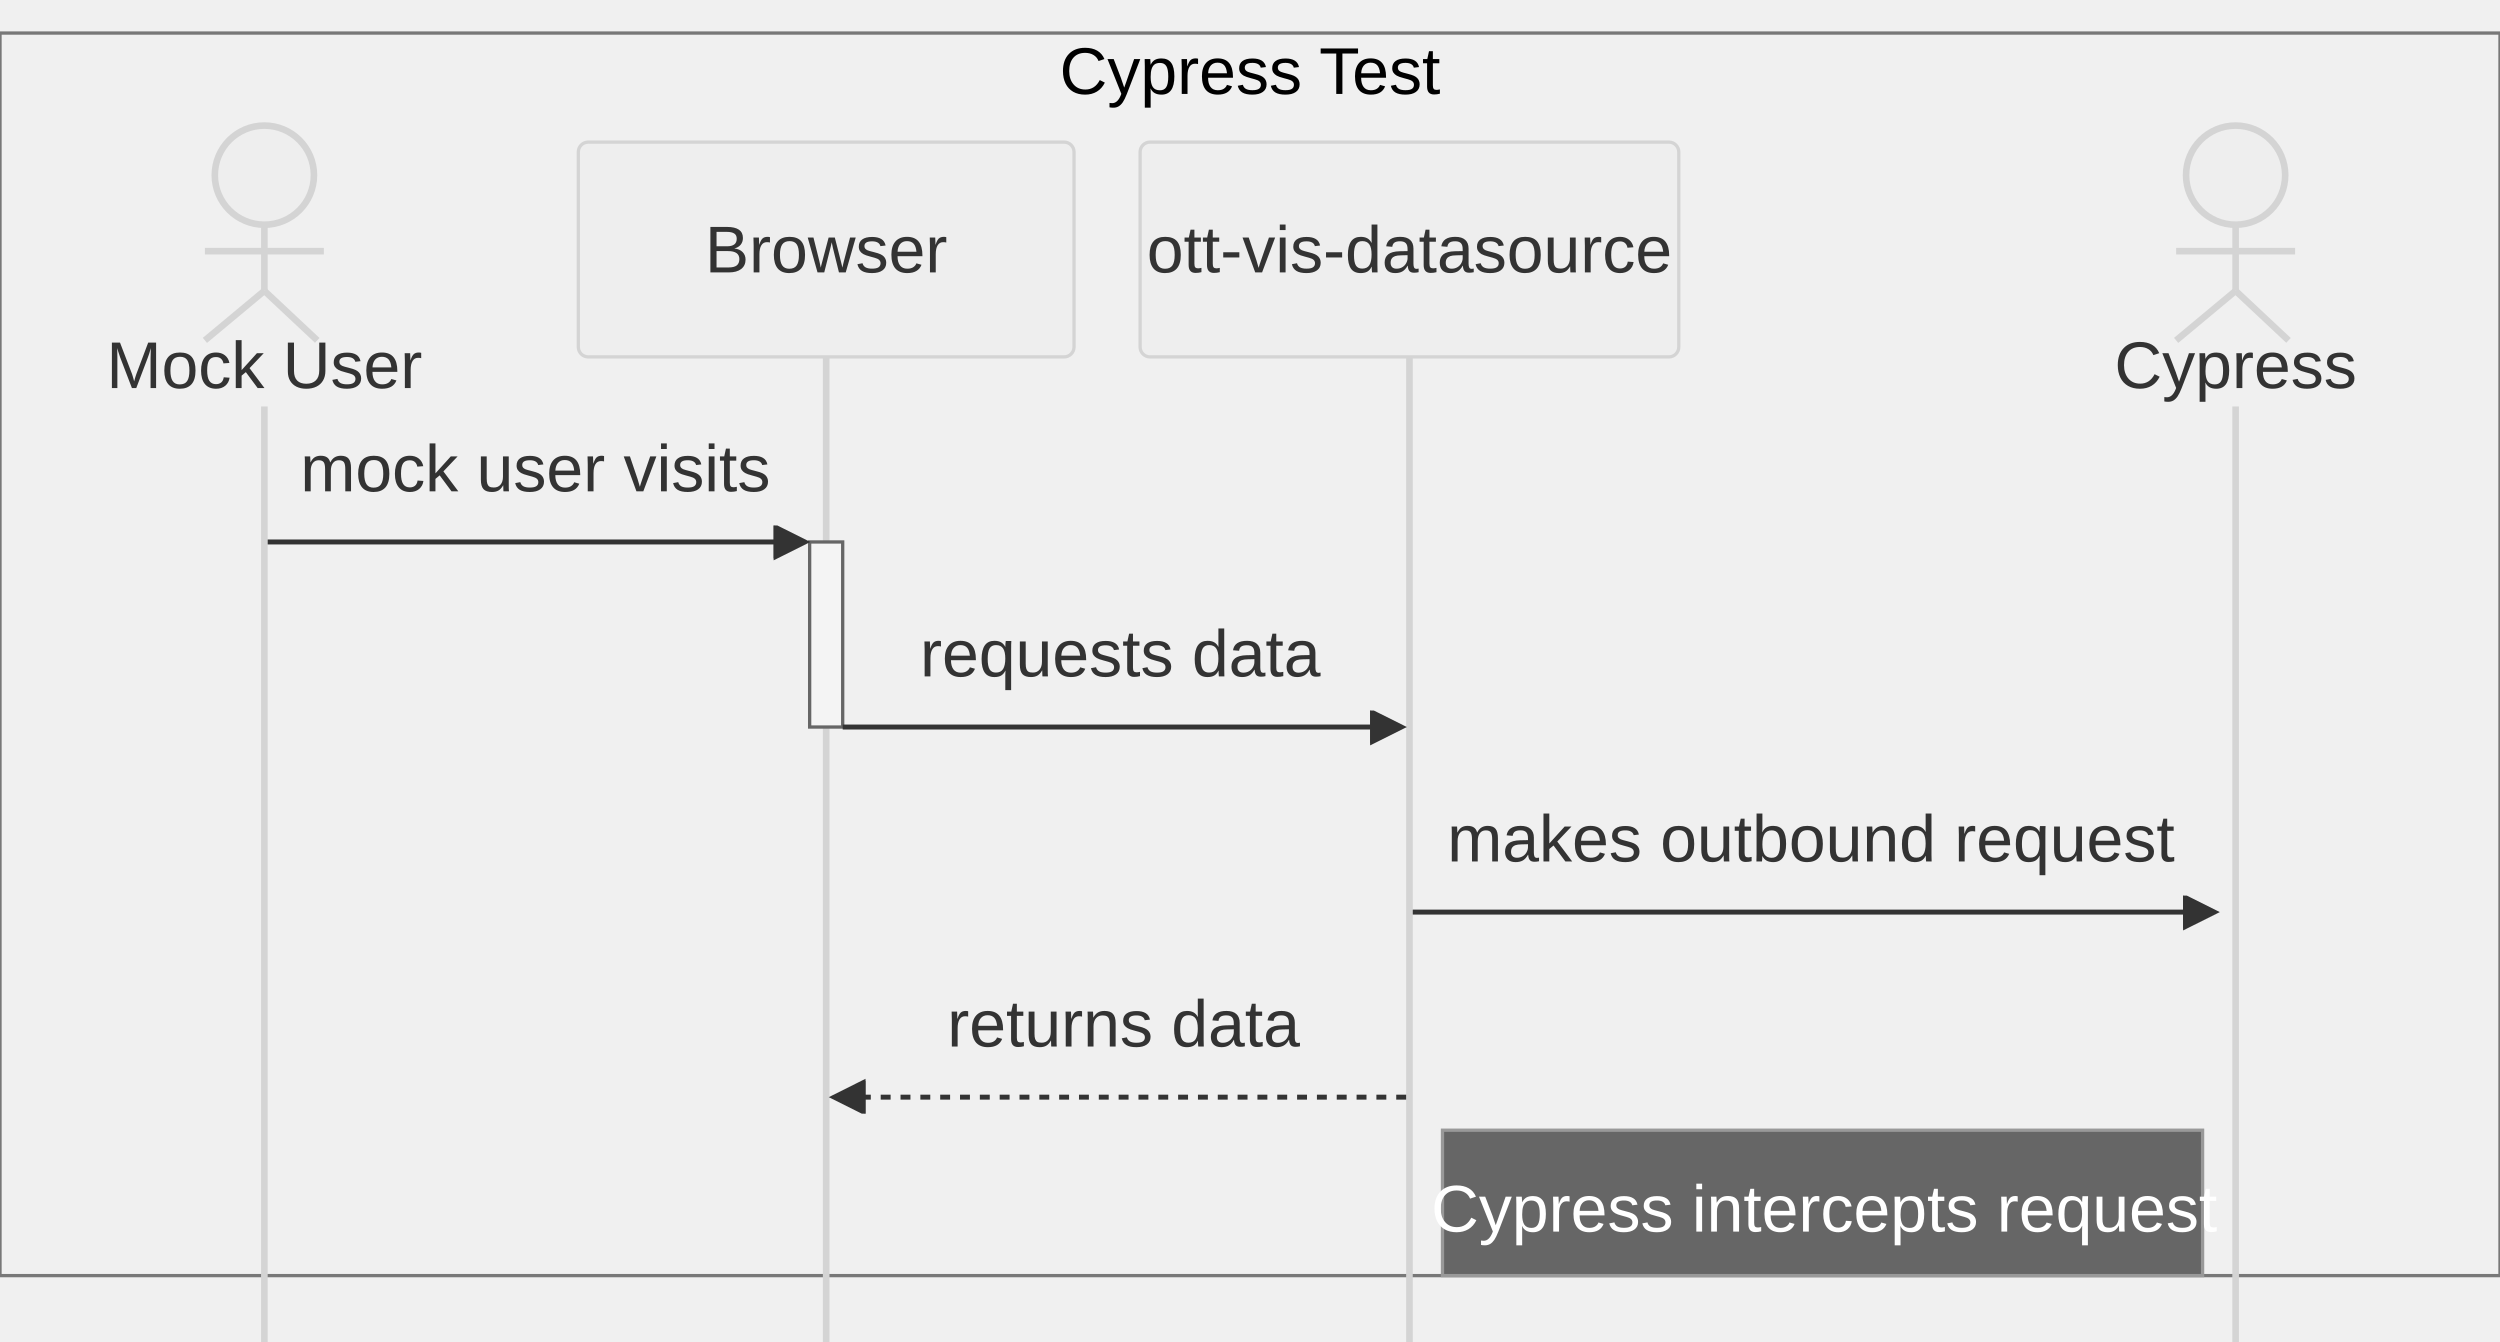
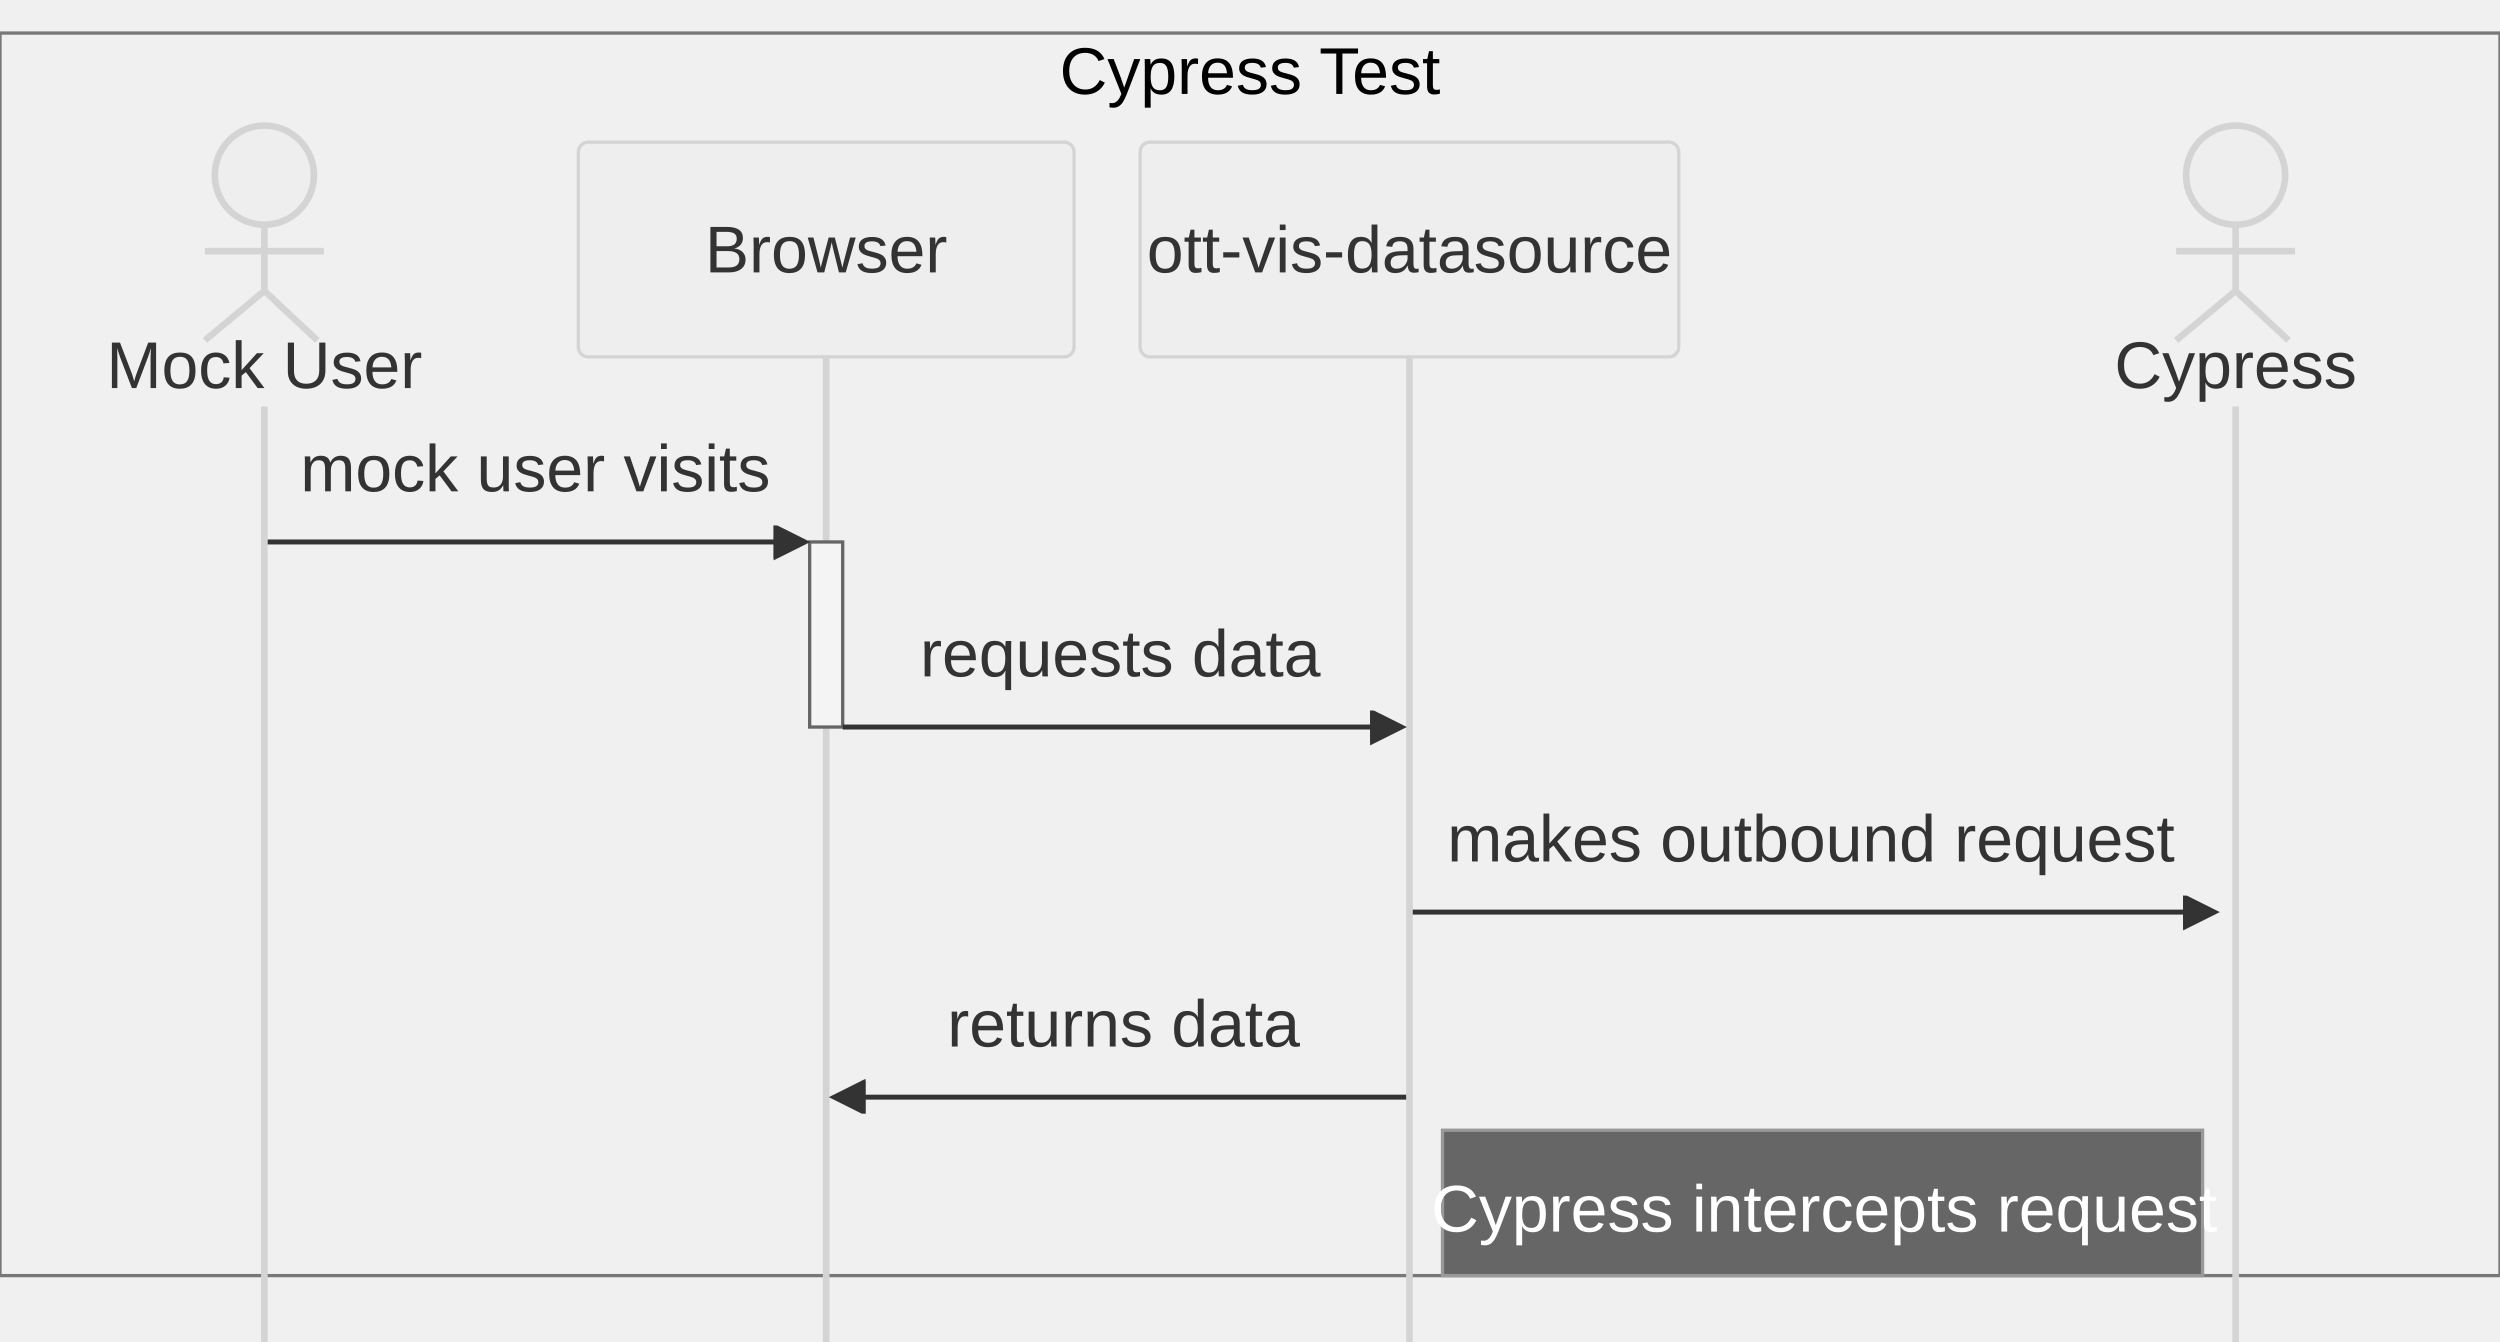
<svg xmlns="http://www.w3.org/2000/svg" aria-roledescription="sequence" role="graphics-document document" viewBox="0 -10 756.5 406" style="max-width: 756.5px; background-color: white;" width="100%" id="my-svg">
  <g>
    <rect class="rect" height="376" width="756.5" stroke="rgb(0,0,0, 0.5)" fill="transparent" y="0" x="0" />
    <text style="text-anchor: middle; font-size: 20px; font-weight: 400;" class="text" alignment-baseline="central" dominant-baseline="central" y="11.5" x="378.25">
      <tspan dy="0" x="378.25">Cypress Test</tspan>
    </text>
  </g>
  <g>
    <line stroke="#999" stroke-width="0.5px" class="200" y2="2000" x2="426.5" y1="38" x1="426.5" id="actor2" />
    <g id="root-2">
      <rect class="actor" ry="3" rx="3" height="65" width="163" stroke="#666" fill="#eaeaea" y="33" x="345" />
      <text style="text-anchor: middle; font-size: 20px; font-weight: 400;" class="actor" alignment-baseline="central" dominant-baseline="central" y="65.5" x="426.5">
        <tspan dy="0" x="426.5">ott-vis-datasource</tspan>
      </text>
    </g>
  </g>
  <g>
    <line stroke="#999" stroke-width="0.5px" class="200" y2="2000" x2="250" y1="38" x1="250" id="actor1" />
    <g id="root-1">
      <rect class="actor" ry="3" rx="3" height="65" width="150" stroke="#666" fill="#eaeaea" y="33" x="175" />
      <text style="text-anchor: middle; font-size: 20px; font-weight: 400;" class="actor" alignment-baseline="central" dominant-baseline="central" y="65.5" x="250">
        <tspan dy="0" x="250">Browser</tspan>
      </text>
    </g>
  </g>
  <style>#my-svg{font-family:"trebuchet ms",verdana,arial,sans-serif;font-size:16px;fill:#000000;}#my-svg .error-icon{fill:#552222;}#my-svg .error-text{fill:#552222;stroke:#552222;}#my-svg .edge-thickness-normal{stroke-width:2px;}#my-svg .edge-thickness-thick{stroke-width:3.5px;}#my-svg .edge-pattern-solid{stroke-dasharray:0;}#my-svg .edge-pattern-dashed{stroke-dasharray:3;}#my-svg .edge-pattern-dotted{stroke-dasharray:2;}#my-svg .marker{fill:#666;stroke:#666;}#my-svg .marker.cross{stroke:#666;}#my-svg svg{font-family:"trebuchet ms",verdana,arial,sans-serif;font-size:16px;}#my-svg .actor{stroke:hsl(0, 0%, 83%);fill:#eee;}#my-svg text.actor&gt;tspan{fill:#333;stroke:none;}#my-svg .actor-line{stroke:#666;}#my-svg .messageLine0{stroke-width:1.5;stroke-dasharray:none;stroke:#333;}#my-svg .messageLine1{stroke-width:1.5;stroke-dasharray:2,2;stroke:#333;}#my-svg #arrowhead path{fill:#333;stroke:#333;}#my-svg .sequenceNumber{fill:white;}#my-svg #sequencenumber{fill:#333;}#my-svg #crosshead path{fill:#333;stroke:#333;}#my-svg .messageText{fill:#333;stroke:none;}#my-svg .labelBox{stroke:hsl(0, 0%, 83%);fill:#eee;}#my-svg .labelText,#my-svg .labelText&gt;tspan{fill:#333;stroke:none;}#my-svg .loopText,#my-svg .loopText&gt;tspan{fill:#333;stroke:none;}#my-svg .loopLine{stroke-width:2px;stroke-dasharray:2,2;stroke:hsl(0, 0%, 83%);fill:hsl(0, 0%, 83%);}#my-svg .note{stroke:#999;fill:#666;}#my-svg .noteText,#my-svg .noteText&gt;tspan{fill:#fff;stroke:none;}#my-svg .activation0{fill:#f4f4f4;stroke:#666;}#my-svg .activation1{fill:#f4f4f4;stroke:#666;}#my-svg .activation2{fill:#f4f4f4;stroke:#666;}#my-svg .actorPopupMenu{position:absolute;}#my-svg .actorPopupMenuPanel{position:absolute;fill:#eee;box-shadow:0px 8px 16px 0px rgba(0,0,0,0.2);filter:drop-shadow(3px 5px 2px rgb(0 0 0 / 0.4));}#my-svg .actor-man line{stroke:hsl(0, 0%, 83%);fill:#eee;}#my-svg .actor-man circle,#my-svg line{stroke:hsl(0, 0%, 83%);fill:#eee;stroke-width:2px;}#my-svg :root{--mermaid-font-family:"trebuchet ms",verdana,arial,sans-serif;}</style>
  <g />
  <defs>
    <symbol height="24" width="24" id="computer">
      <path d="M2 2v13h20v-13h-20zm18 11h-16v-9h16v9zm-10.228 6l.466-1h3.524l.467 1h-4.457zm14.228 3h-24l2-6h2.104l-1.33 4h18.45l-1.297-4h2.073l2 6zm-5-10h-14v-7h14v7z" transform="scale(.5)" />
    </symbol>
  </defs>
  <defs>
    <symbol clip-rule="evenodd" fill-rule="evenodd" id="database">
      <path d="M12.258.001l.256.004.255.005.253.008.251.01.249.012.247.015.246.016.242.019.241.02.239.023.236.024.233.027.231.028.229.031.225.032.223.034.22.036.217.038.214.04.211.041.208.043.205.045.201.046.198.048.194.05.191.051.187.053.183.054.18.056.175.057.172.059.168.06.163.061.16.063.155.064.15.066.074.033.073.033.071.034.07.034.069.035.068.035.067.035.066.035.064.036.064.036.062.036.06.036.06.037.058.037.058.037.055.038.055.038.053.038.052.038.051.039.05.039.048.039.047.039.045.04.044.04.043.04.041.04.04.041.039.041.037.041.036.041.034.041.033.042.032.042.03.042.029.042.027.042.026.043.024.043.023.043.021.043.02.043.018.044.017.043.015.044.013.044.012.044.011.045.009.044.007.045.006.045.004.045.002.045.001.045v17l-.001.045-.002.045-.004.045-.006.045-.007.045-.009.044-.011.045-.012.044-.013.044-.015.044-.017.043-.018.044-.02.043-.021.043-.023.043-.024.043-.026.043-.027.042-.029.042-.03.042-.032.042-.033.042-.034.041-.036.041-.037.041-.039.041-.04.041-.041.04-.043.04-.044.04-.045.04-.047.039-.048.039-.05.039-.051.039-.052.038-.053.038-.055.038-.055.038-.058.037-.058.037-.06.037-.06.036-.062.036-.064.036-.064.036-.066.035-.067.035-.068.035-.069.035-.07.034-.071.034-.073.033-.074.033-.15.066-.155.064-.16.063-.163.061-.168.06-.172.059-.175.057-.18.056-.183.054-.187.053-.191.051-.194.05-.198.048-.201.046-.205.045-.208.043-.211.041-.214.04-.217.038-.22.036-.223.034-.225.032-.229.031-.231.028-.233.027-.236.024-.239.023-.241.02-.242.019-.246.016-.247.015-.249.012-.251.01-.253.008-.255.005-.256.004-.258.001-.258-.001-.256-.004-.255-.005-.253-.008-.251-.01-.249-.012-.247-.015-.245-.016-.243-.019-.241-.02-.238-.023-.236-.024-.234-.027-.231-.028-.228-.031-.226-.032-.223-.034-.22-.036-.217-.038-.214-.04-.211-.041-.208-.043-.204-.045-.201-.046-.198-.048-.195-.05-.19-.051-.187-.053-.184-.054-.179-.056-.176-.057-.172-.059-.167-.06-.164-.061-.159-.063-.155-.064-.151-.066-.074-.033-.072-.033-.072-.034-.07-.034-.069-.035-.068-.035-.067-.035-.066-.035-.064-.036-.063-.036-.062-.036-.061-.036-.06-.037-.058-.037-.057-.037-.056-.038-.055-.038-.053-.038-.052-.038-.051-.039-.049-.039-.049-.039-.046-.039-.046-.04-.044-.04-.043-.04-.041-.04-.04-.041-.039-.041-.037-.041-.036-.041-.034-.041-.033-.042-.032-.042-.03-.042-.029-.042-.027-.042-.026-.043-.024-.043-.023-.043-.021-.043-.02-.043-.018-.044-.017-.043-.015-.044-.013-.044-.012-.044-.011-.045-.009-.044-.007-.045-.006-.045-.004-.045-.002-.045-.001-.045v-17l.001-.045.002-.045.004-.045.006-.045.007-.045.009-.044.011-.045.012-.044.013-.044.015-.044.017-.043.018-.044.02-.043.021-.043.023-.043.024-.043.026-.043.027-.042.029-.042.03-.042.032-.042.033-.042.034-.041.036-.041.037-.041.039-.041.04-.041.041-.04.043-.04.044-.04.046-.04.046-.039.049-.039.049-.039.051-.039.052-.038.053-.038.055-.038.056-.038.057-.037.058-.037.06-.037.061-.036.062-.036.063-.036.064-.036.066-.035.067-.035.068-.035.069-.035.07-.034.072-.034.072-.033.074-.033.151-.066.155-.064.159-.063.164-.061.167-.06.172-.059.176-.057.179-.056.184-.054.187-.053.19-.051.195-.05.198-.048.201-.046.204-.045.208-.043.211-.041.214-.04.217-.038.22-.036.223-.034.226-.032.228-.031.231-.028.234-.027.236-.024.238-.023.241-.02.243-.019.245-.016.247-.015.249-.012.251-.01.253-.008.255-.005.256-.004.258-.001.258.001zm-9.258 20.499v.01l.001.021.003.021.004.022.005.021.006.022.007.022.009.023.01.022.011.023.012.023.013.023.015.023.016.024.017.023.018.024.019.024.021.024.022.025.023.024.024.025.052.049.056.05.061.051.066.051.07.051.075.051.079.052.084.052.088.052.092.052.097.052.102.051.105.052.11.052.114.051.119.051.123.051.127.05.131.05.135.05.139.048.144.049.147.047.152.047.155.047.16.045.163.045.167.043.171.043.176.041.178.041.183.039.187.039.19.037.194.035.197.035.202.033.204.031.209.03.212.029.216.027.219.025.222.024.226.021.23.02.233.018.236.016.24.015.243.012.246.01.249.008.253.005.256.004.259.001.26-.001.257-.004.254-.005.25-.008.247-.011.244-.012.241-.014.237-.016.233-.018.231-.021.226-.021.224-.024.22-.026.216-.027.212-.028.21-.031.205-.031.202-.034.198-.034.194-.036.191-.037.187-.039.183-.04.179-.04.175-.042.172-.043.168-.044.163-.045.16-.046.155-.046.152-.047.148-.048.143-.049.139-.049.136-.05.131-.05.126-.05.123-.051.118-.052.114-.051.11-.052.106-.052.101-.052.096-.052.092-.052.088-.053.083-.051.079-.052.074-.052.07-.051.065-.051.06-.051.056-.05.051-.05.023-.024.023-.025.021-.024.02-.024.019-.024.018-.024.017-.024.015-.023.014-.024.013-.023.012-.023.01-.023.01-.022.008-.022.006-.022.006-.022.004-.022.004-.021.001-.021.001-.021v-4.127l-.077.055-.08.053-.083.054-.085.053-.087.052-.09.052-.093.051-.095.05-.097.05-.1.049-.102.049-.105.048-.106.047-.109.047-.111.046-.114.045-.115.045-.118.044-.12.043-.122.042-.124.042-.126.041-.128.04-.13.04-.132.038-.134.038-.135.037-.138.037-.139.035-.142.035-.143.034-.144.033-.147.032-.148.031-.15.03-.151.03-.153.029-.154.027-.156.027-.158.026-.159.025-.161.024-.162.023-.163.022-.165.021-.166.02-.167.019-.169.018-.169.017-.171.016-.173.015-.173.014-.175.013-.175.012-.177.011-.178.01-.179.008-.179.008-.181.006-.182.005-.182.004-.184.003-.184.002h-.37l-.184-.002-.184-.003-.182-.004-.182-.005-.181-.006-.179-.008-.179-.008-.178-.01-.176-.011-.176-.012-.175-.013-.173-.014-.172-.015-.171-.016-.17-.017-.169-.018-.167-.019-.166-.02-.165-.021-.163-.022-.162-.023-.161-.024-.159-.025-.157-.026-.156-.027-.155-.027-.153-.029-.151-.03-.15-.03-.148-.031-.146-.032-.145-.033-.143-.034-.141-.035-.14-.035-.137-.037-.136-.037-.134-.038-.132-.038-.13-.04-.128-.04-.126-.041-.124-.042-.122-.042-.12-.044-.117-.043-.116-.045-.113-.045-.112-.046-.109-.047-.106-.047-.105-.048-.102-.049-.1-.049-.097-.05-.095-.05-.093-.052-.09-.051-.087-.052-.085-.053-.083-.054-.08-.054-.077-.054v4.127zm0-5.654v.011l.001.021.003.021.004.021.005.022.006.022.007.022.009.022.01.022.011.023.012.023.013.023.015.024.016.023.017.024.018.024.019.024.021.024.022.024.023.025.024.024.052.05.056.05.061.05.066.051.07.051.075.052.079.051.084.052.088.052.092.052.097.052.102.052.105.052.11.051.114.051.119.052.123.05.127.051.131.05.135.049.139.049.144.048.147.048.152.047.155.046.16.045.163.045.167.044.171.042.176.042.178.04.183.04.187.038.19.037.194.036.197.034.202.033.204.032.209.03.212.028.216.027.219.025.222.024.226.022.23.02.233.018.236.016.24.014.243.012.246.01.249.008.253.006.256.003.259.001.26-.001.257-.003.254-.006.25-.008.247-.01.244-.012.241-.015.237-.016.233-.018.231-.02.226-.022.224-.024.22-.025.216-.027.212-.029.21-.03.205-.032.202-.033.198-.035.194-.036.191-.037.187-.039.183-.039.179-.041.175-.042.172-.043.168-.044.163-.045.16-.045.155-.047.152-.047.148-.048.143-.048.139-.05.136-.049.131-.05.126-.051.123-.051.118-.051.114-.052.11-.052.106-.052.101-.052.096-.052.092-.052.088-.052.083-.052.079-.052.074-.051.07-.052.065-.051.06-.05.056-.051.051-.049.023-.025.023-.024.021-.025.02-.024.019-.024.018-.024.017-.024.015-.023.014-.023.013-.024.012-.022.01-.023.01-.023.008-.022.006-.022.006-.022.004-.021.004-.022.001-.021.001-.021v-4.139l-.077.054-.08.054-.083.054-.085.052-.087.053-.09.051-.093.051-.095.051-.097.05-.1.049-.102.049-.105.048-.106.047-.109.047-.111.046-.114.045-.115.044-.118.044-.12.044-.122.042-.124.042-.126.041-.128.04-.13.039-.132.039-.134.038-.135.037-.138.036-.139.036-.142.035-.143.033-.144.033-.147.033-.148.031-.15.03-.151.03-.153.028-.154.028-.156.027-.158.026-.159.025-.161.024-.162.023-.163.022-.165.021-.166.02-.167.019-.169.018-.169.017-.171.016-.173.015-.173.014-.175.013-.175.012-.177.011-.178.009-.179.009-.179.007-.181.007-.182.005-.182.004-.184.003-.184.002h-.37l-.184-.002-.184-.003-.182-.004-.182-.005-.181-.007-.179-.007-.179-.009-.178-.009-.176-.011-.176-.012-.175-.013-.173-.014-.172-.015-.171-.016-.17-.017-.169-.018-.167-.019-.166-.02-.165-.021-.163-.022-.162-.023-.161-.024-.159-.025-.157-.026-.156-.027-.155-.028-.153-.028-.151-.03-.15-.03-.148-.031-.146-.033-.145-.033-.143-.033-.141-.035-.14-.036-.137-.036-.136-.037-.134-.038-.132-.039-.13-.039-.128-.04-.126-.041-.124-.042-.122-.043-.12-.043-.117-.044-.116-.044-.113-.046-.112-.046-.109-.046-.106-.047-.105-.048-.102-.049-.1-.049-.097-.05-.095-.051-.093-.051-.09-.051-.087-.053-.085-.052-.083-.054-.08-.054-.077-.054v4.139zm0-5.666v.011l.001.02.003.022.004.021.005.022.006.021.007.022.009.023.01.022.011.023.012.023.013.023.015.023.016.024.017.024.018.023.019.024.021.025.022.024.023.024.024.025.052.05.056.05.061.05.066.051.07.051.075.052.079.051.084.052.088.052.092.052.097.052.102.052.105.051.11.052.114.051.119.051.123.051.127.05.131.05.135.05.139.049.144.048.147.048.152.047.155.046.16.045.163.045.167.043.171.043.176.042.178.04.183.04.187.038.19.037.194.036.197.034.202.033.204.032.209.03.212.028.216.027.219.025.222.024.226.021.23.02.233.018.236.017.24.014.243.012.246.01.249.008.253.006.256.003.259.001.26-.001.257-.003.254-.006.25-.008.247-.01.244-.013.241-.014.237-.016.233-.018.231-.02.226-.022.224-.024.22-.025.216-.027.212-.029.21-.03.205-.032.202-.033.198-.035.194-.036.191-.037.187-.039.183-.039.179-.041.175-.042.172-.043.168-.044.163-.045.16-.045.155-.047.152-.047.148-.048.143-.049.139-.049.136-.049.131-.051.126-.05.123-.051.118-.052.114-.051.11-.052.106-.052.101-.052.096-.052.092-.052.088-.052.083-.052.079-.052.074-.052.07-.051.065-.051.06-.051.056-.05.051-.049.023-.025.023-.025.021-.024.02-.024.019-.024.018-.024.017-.024.015-.023.014-.024.013-.023.012-.023.01-.022.01-.023.008-.022.006-.022.006-.022.004-.022.004-.021.001-.021.001-.021v-4.153l-.077.054-.08.054-.083.053-.085.053-.087.053-.09.051-.093.051-.095.051-.097.05-.1.049-.102.048-.105.048-.106.048-.109.046-.111.046-.114.046-.115.044-.118.044-.12.043-.122.043-.124.042-.126.041-.128.04-.13.039-.132.039-.134.038-.135.037-.138.036-.139.036-.142.034-.143.034-.144.033-.147.032-.148.032-.15.03-.151.03-.153.028-.154.028-.156.027-.158.026-.159.024-.161.024-.162.023-.163.023-.165.021-.166.02-.167.019-.169.018-.169.017-.171.016-.173.015-.173.014-.175.013-.175.012-.177.01-.178.01-.179.009-.179.007-.181.006-.182.006-.182.004-.184.003-.184.001-.185.001-.185-.001-.184-.001-.184-.003-.182-.004-.182-.006-.181-.006-.179-.007-.179-.009-.178-.01-.176-.01-.176-.012-.175-.013-.173-.014-.172-.015-.171-.016-.17-.017-.169-.018-.167-.019-.166-.02-.165-.021-.163-.023-.162-.023-.161-.024-.159-.024-.157-.026-.156-.027-.155-.028-.153-.028-.151-.03-.15-.03-.148-.032-.146-.032-.145-.033-.143-.034-.141-.034-.14-.036-.137-.036-.136-.037-.134-.038-.132-.039-.13-.039-.128-.041-.126-.041-.124-.041-.122-.043-.12-.043-.117-.044-.116-.044-.113-.046-.112-.046-.109-.046-.106-.048-.105-.048-.102-.048-.1-.05-.097-.049-.095-.051-.093-.051-.09-.052-.087-.052-.085-.053-.083-.053-.08-.054-.077-.054v4.153zm8.74-8.179l-.257.004-.254.005-.25.008-.247.011-.244.012-.241.014-.237.016-.233.018-.231.021-.226.022-.224.023-.22.026-.216.027-.212.028-.21.031-.205.032-.202.033-.198.034-.194.036-.191.038-.187.038-.183.04-.179.041-.175.042-.172.043-.168.043-.163.045-.16.046-.155.046-.152.048-.148.048-.143.048-.139.049-.136.05-.131.05-.126.051-.123.051-.118.051-.114.052-.11.052-.106.052-.101.052-.096.052-.092.052-.088.052-.083.052-.079.052-.074.051-.07.052-.065.051-.06.05-.056.05-.051.05-.023.025-.023.024-.021.024-.02.025-.019.024-.018.024-.017.023-.015.024-.014.023-.013.023-.012.023-.01.023-.01.022-.008.022-.006.023-.006.021-.004.022-.004.021-.001.021-.001.021.001.021.001.021.004.021.004.022.006.021.006.023.008.022.01.022.01.023.012.023.013.023.014.023.015.024.017.023.018.024.019.024.02.025.021.024.023.024.023.025.051.05.056.05.06.05.065.051.07.052.074.051.079.052.083.052.088.052.092.052.096.052.101.052.106.052.11.052.114.052.118.051.123.051.126.051.131.05.136.05.139.049.143.048.148.048.152.048.155.046.16.046.163.045.168.043.172.043.175.042.179.041.183.04.187.038.191.038.194.036.198.034.202.033.205.032.21.031.212.028.216.027.22.026.224.023.226.022.231.021.233.018.237.016.241.014.244.012.247.011.25.008.254.005.257.004.26.001.26-.001.257-.004.254-.005.25-.008.247-.011.244-.012.241-.014.237-.016.233-.018.231-.021.226-.022.224-.023.22-.026.216-.027.212-.028.21-.031.205-.032.202-.033.198-.034.194-.036.191-.038.187-.038.183-.04.179-.041.175-.042.172-.043.168-.043.163-.045.16-.046.155-.046.152-.048.148-.048.143-.048.139-.049.136-.05.131-.05.126-.051.123-.051.118-.051.114-.052.11-.052.106-.052.101-.052.096-.052.092-.052.088-.052.083-.052.079-.052.074-.051.07-.052.065-.051.06-.05.056-.05.051-.05.023-.025.023-.024.021-.024.02-.025.019-.024.018-.024.017-.023.015-.024.014-.023.013-.023.012-.023.01-.023.01-.022.008-.022.006-.023.006-.021.004-.022.004-.021.001-.021.001-.021-.001-.021-.001-.021-.004-.021-.004-.022-.006-.021-.006-.023-.008-.022-.01-.022-.01-.023-.012-.023-.013-.023-.014-.023-.015-.024-.017-.023-.018-.024-.019-.024-.02-.025-.021-.024-.023-.024-.023-.025-.051-.05-.056-.05-.06-.05-.065-.051-.07-.052-.074-.051-.079-.052-.083-.052-.088-.052-.092-.052-.096-.052-.101-.052-.106-.052-.11-.052-.114-.052-.118-.051-.123-.051-.126-.051-.131-.05-.136-.05-.139-.049-.143-.048-.148-.048-.152-.048-.155-.046-.16-.046-.163-.045-.168-.043-.172-.043-.175-.042-.179-.041-.183-.04-.187-.038-.191-.038-.194-.036-.198-.034-.202-.033-.205-.032-.21-.031-.212-.028-.216-.027-.22-.026-.224-.023-.226-.022-.231-.021-.233-.018-.237-.016-.241-.014-.244-.012-.247-.011-.25-.008-.254-.005-.257-.004-.26-.001-.26.001z" transform="scale(.5)" />
    </symbol>
  </defs>
  <defs>
    <symbol height="24" width="24" id="clock">
      <path d="M12 2c5.514 0 10 4.486 10 10s-4.486 10-10 10-10-4.486-10-10 4.486-10 10-10zm0-2c-6.627 0-12 5.373-12 12s5.373 12 12 12 12-5.373 12-12-5.373-12-12-12zm5.848 12.459c.202.038.202.333.001.372-1.907.361-6.045 1.111-6.547 1.111-.719 0-1.301-.582-1.301-1.301 0-.512.77-5.447 1.125-7.445.034-.192.312-.181.343.014l.985 6.238 5.394 1.011z" transform="scale(.5)" />
    </symbol>
  </defs>
  <defs>
    <marker orient="auto" markerHeight="12" markerWidth="12" markerUnits="userSpaceOnUse" refY="5" refX="7.9" id="arrowhead">
      <path d="M 0 0 L 10 5 L 0 10 z" />
    </marker>
  </defs>
  <defs>
    <marker refY="4.5" refX="4" orient="auto" markerHeight="8" markerWidth="15" id="crosshead">
      <path style="stroke-dasharray: 0, 0;" d="M 1,2 L 6,7 M 6,2 L 1,7" stroke-width="1pt" stroke="#000000" fill="none" />
    </marker>
  </defs>
  <defs>
    <marker orient="auto" markerHeight="28" markerWidth="20" refY="7" refX="15.5" id="filled-head">
      <path d="M 18,7 L9,13 L14,7 L9,1 Z" />
    </marker>
  </defs>
  <defs>
    <marker orient="auto" markerHeight="40" markerWidth="60" refY="15" refX="15" id="sequencenumber">
      <circle r="6" cy="15" cx="15" />
    </marker>
  </defs>
  <g>
    <rect class="activation0" ry="0" rx="0" height="56" width="10" stroke="#666" fill="#EDF2AE" y="154" x="245" />
  </g>
  <g />
  <g>
    <rect class="note" ry="0" rx="0" height="44" width="230" stroke="#666" fill="#EDF2AE" y="332" x="436.5" />
    <text style="font-size: 20px; font-weight: 400;" dy="1em" class="noteText" alignment-baseline="middle" dominant-baseline="middle" text-anchor="middle" y="337" x="552">
      <tspan x="552">Cypress intercepts request</tspan>
    </text>
  </g>
  <line stroke="#999" stroke-width="0.5px" class="200" y2="2000" x2="80" y1="113" x1="80" id="actor0" />
  <g class="actor-man">
    <line y2="78" x2="80" y1="58" x1="80" id="actor-man-torso0" />
    <line y2="66" x2="98" y1="66" x1="62" id="actor-man-arms0" />
    <line y2="78" x2="80" y1="93" x1="62" />
    <line y2="93" x2="96" y1="78" x1="80" />
    <circle height="65" width="150" r="15" cy="43" cx="80" />
    <text style="text-anchor: middle; font-size: 20px; font-weight: 400;" class="actor" alignment-baseline="central" dominant-baseline="central" y="100.5" x="80">
      <tspan dy="0" x="80">Mock User</tspan>
    </text>
  </g>
  <line stroke="#999" stroke-width="0.5px" class="200" y2="2000" x2="676.5" y1="113" x1="676.5" id="actor3" />
  <g class="actor-man">
    <line y2="78" x2="676.5" y1="58" x1="676.5" id="actor-man-torso3" />
    <line y2="66" x2="694.5" y1="66" x1="658.5" id="actor-man-arms3" />
    <line y2="78" x2="676.5" y1="93" x1="658.5" />
    <line y2="93" x2="692.5" y1="78" x1="676.5" />
    <circle height="65" width="150" r="15" cy="43" cx="676.5" />
    <text style="text-anchor: middle; font-size: 20px; font-weight: 400;" class="actor" alignment-baseline="central" dominant-baseline="central" y="100.5" x="676.5">
      <tspan dy="0" x="676.5">Cypress</tspan>
    </text>
  </g>
  <text style="font-size: 20px; font-weight: 400;" dy="1em" class="messageText" alignment-baseline="middle" dominant-baseline="middle" text-anchor="middle" y="113" x="162">mock user visits</text>
  <line style="fill: none;" marker-end="url(#arrowhead)" stroke="none" stroke-width="2" class="messageLine0" y2="154" x2="242" y1="154" x1="81" />
  <text style="font-size: 20px; font-weight: 400;" dy="1em" class="messageText" alignment-baseline="middle" dominant-baseline="middle" text-anchor="middle" y="169" x="339">requests data</text>
  <line style="fill: none;" marker-end="url(#arrowhead)" stroke="none" stroke-width="2" class="messageLine0" y2="210" x2="422.5" y1="210" x1="255" />
  <text style="font-size: 20px; font-weight: 400;" dy="1em" class="messageText" alignment-baseline="middle" dominant-baseline="middle" text-anchor="middle" y="225" x="548">makes outbound request</text>
  <line style="fill: none;" marker-end="url(#arrowhead)" stroke="none" stroke-width="2" class="messageLine0" y2="266" x2="668.5" y1="266" x1="427.5" />
  <text style="font-size: 20px; font-weight: 400;" dy="1em" class="messageText" alignment-baseline="middle" dominant-baseline="middle" text-anchor="middle" y="281" x="340">returns data</text>
-   <line style="stroke-dasharray: 3, 3; fill: none;" marker-end="url(#arrowhead)" stroke="none" stroke-width="2" class="messageLine1" y2="322" x2="254" y1="322" x1="425.5" />
+   <line style="fill: none;" marker-end="url(#arrowhead)" stroke="none" stroke-width="2" class="messageLine0" y2="322" x2="254" y1="322" x1="425.5" />
</svg>
